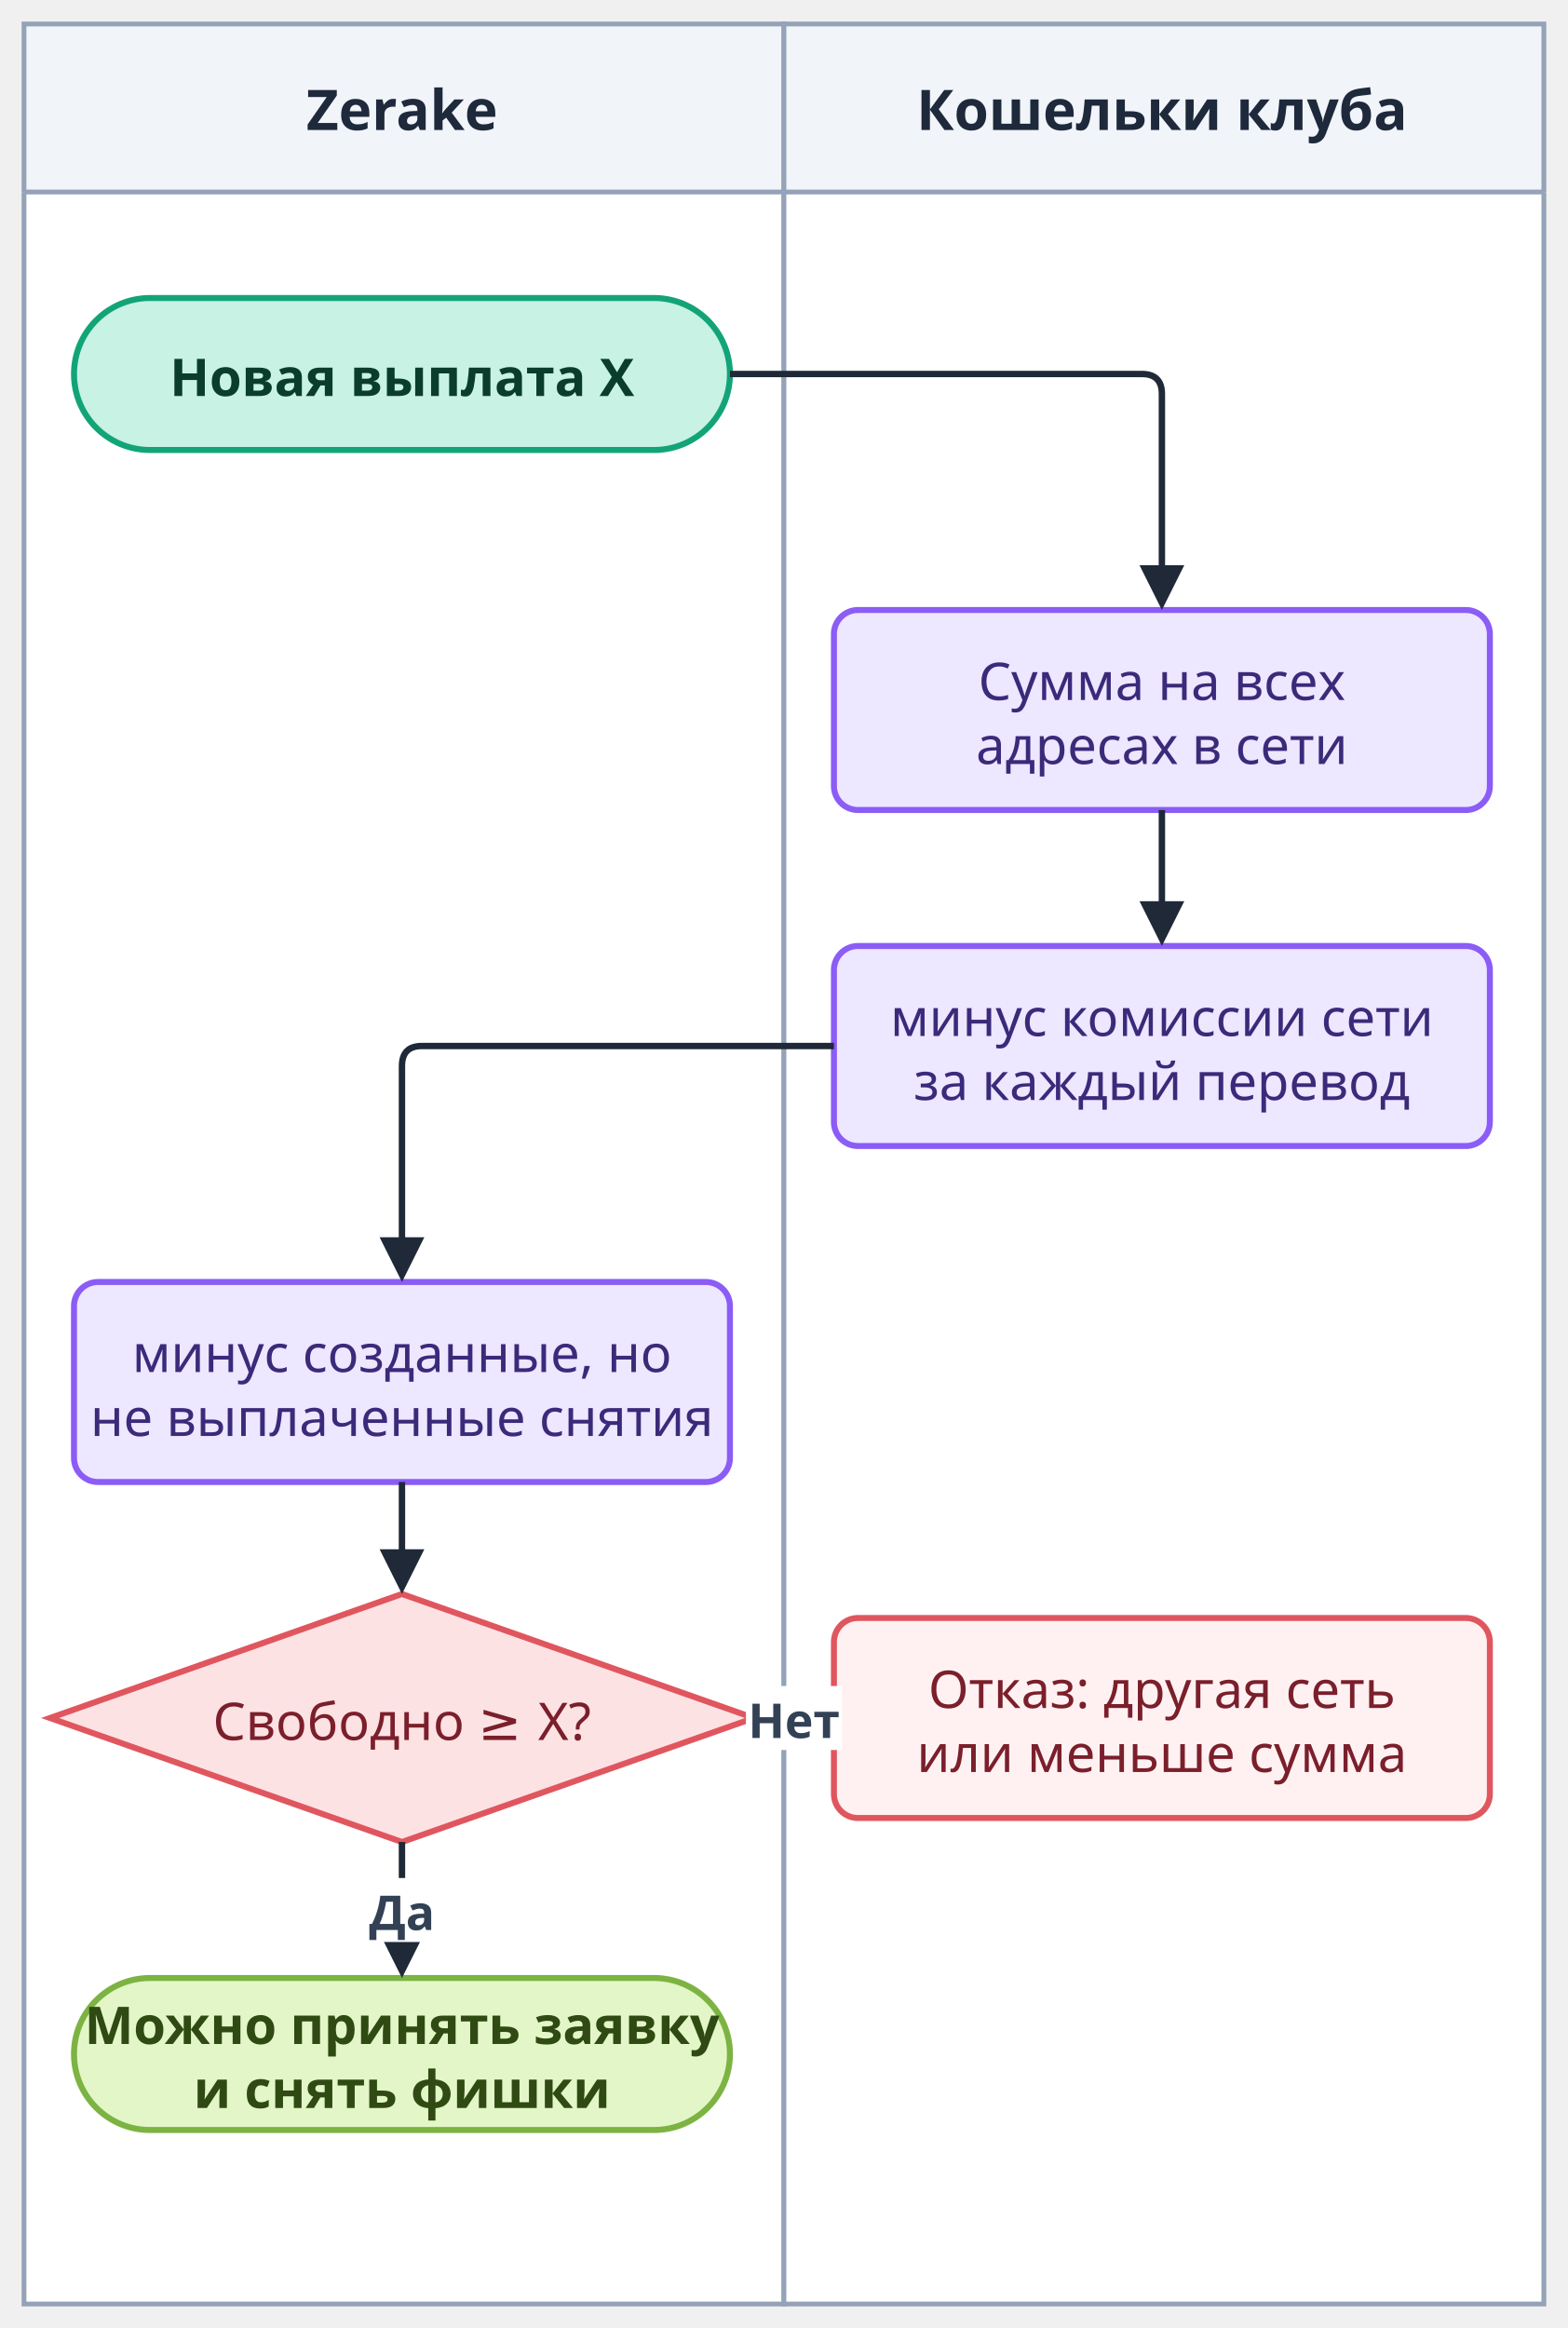
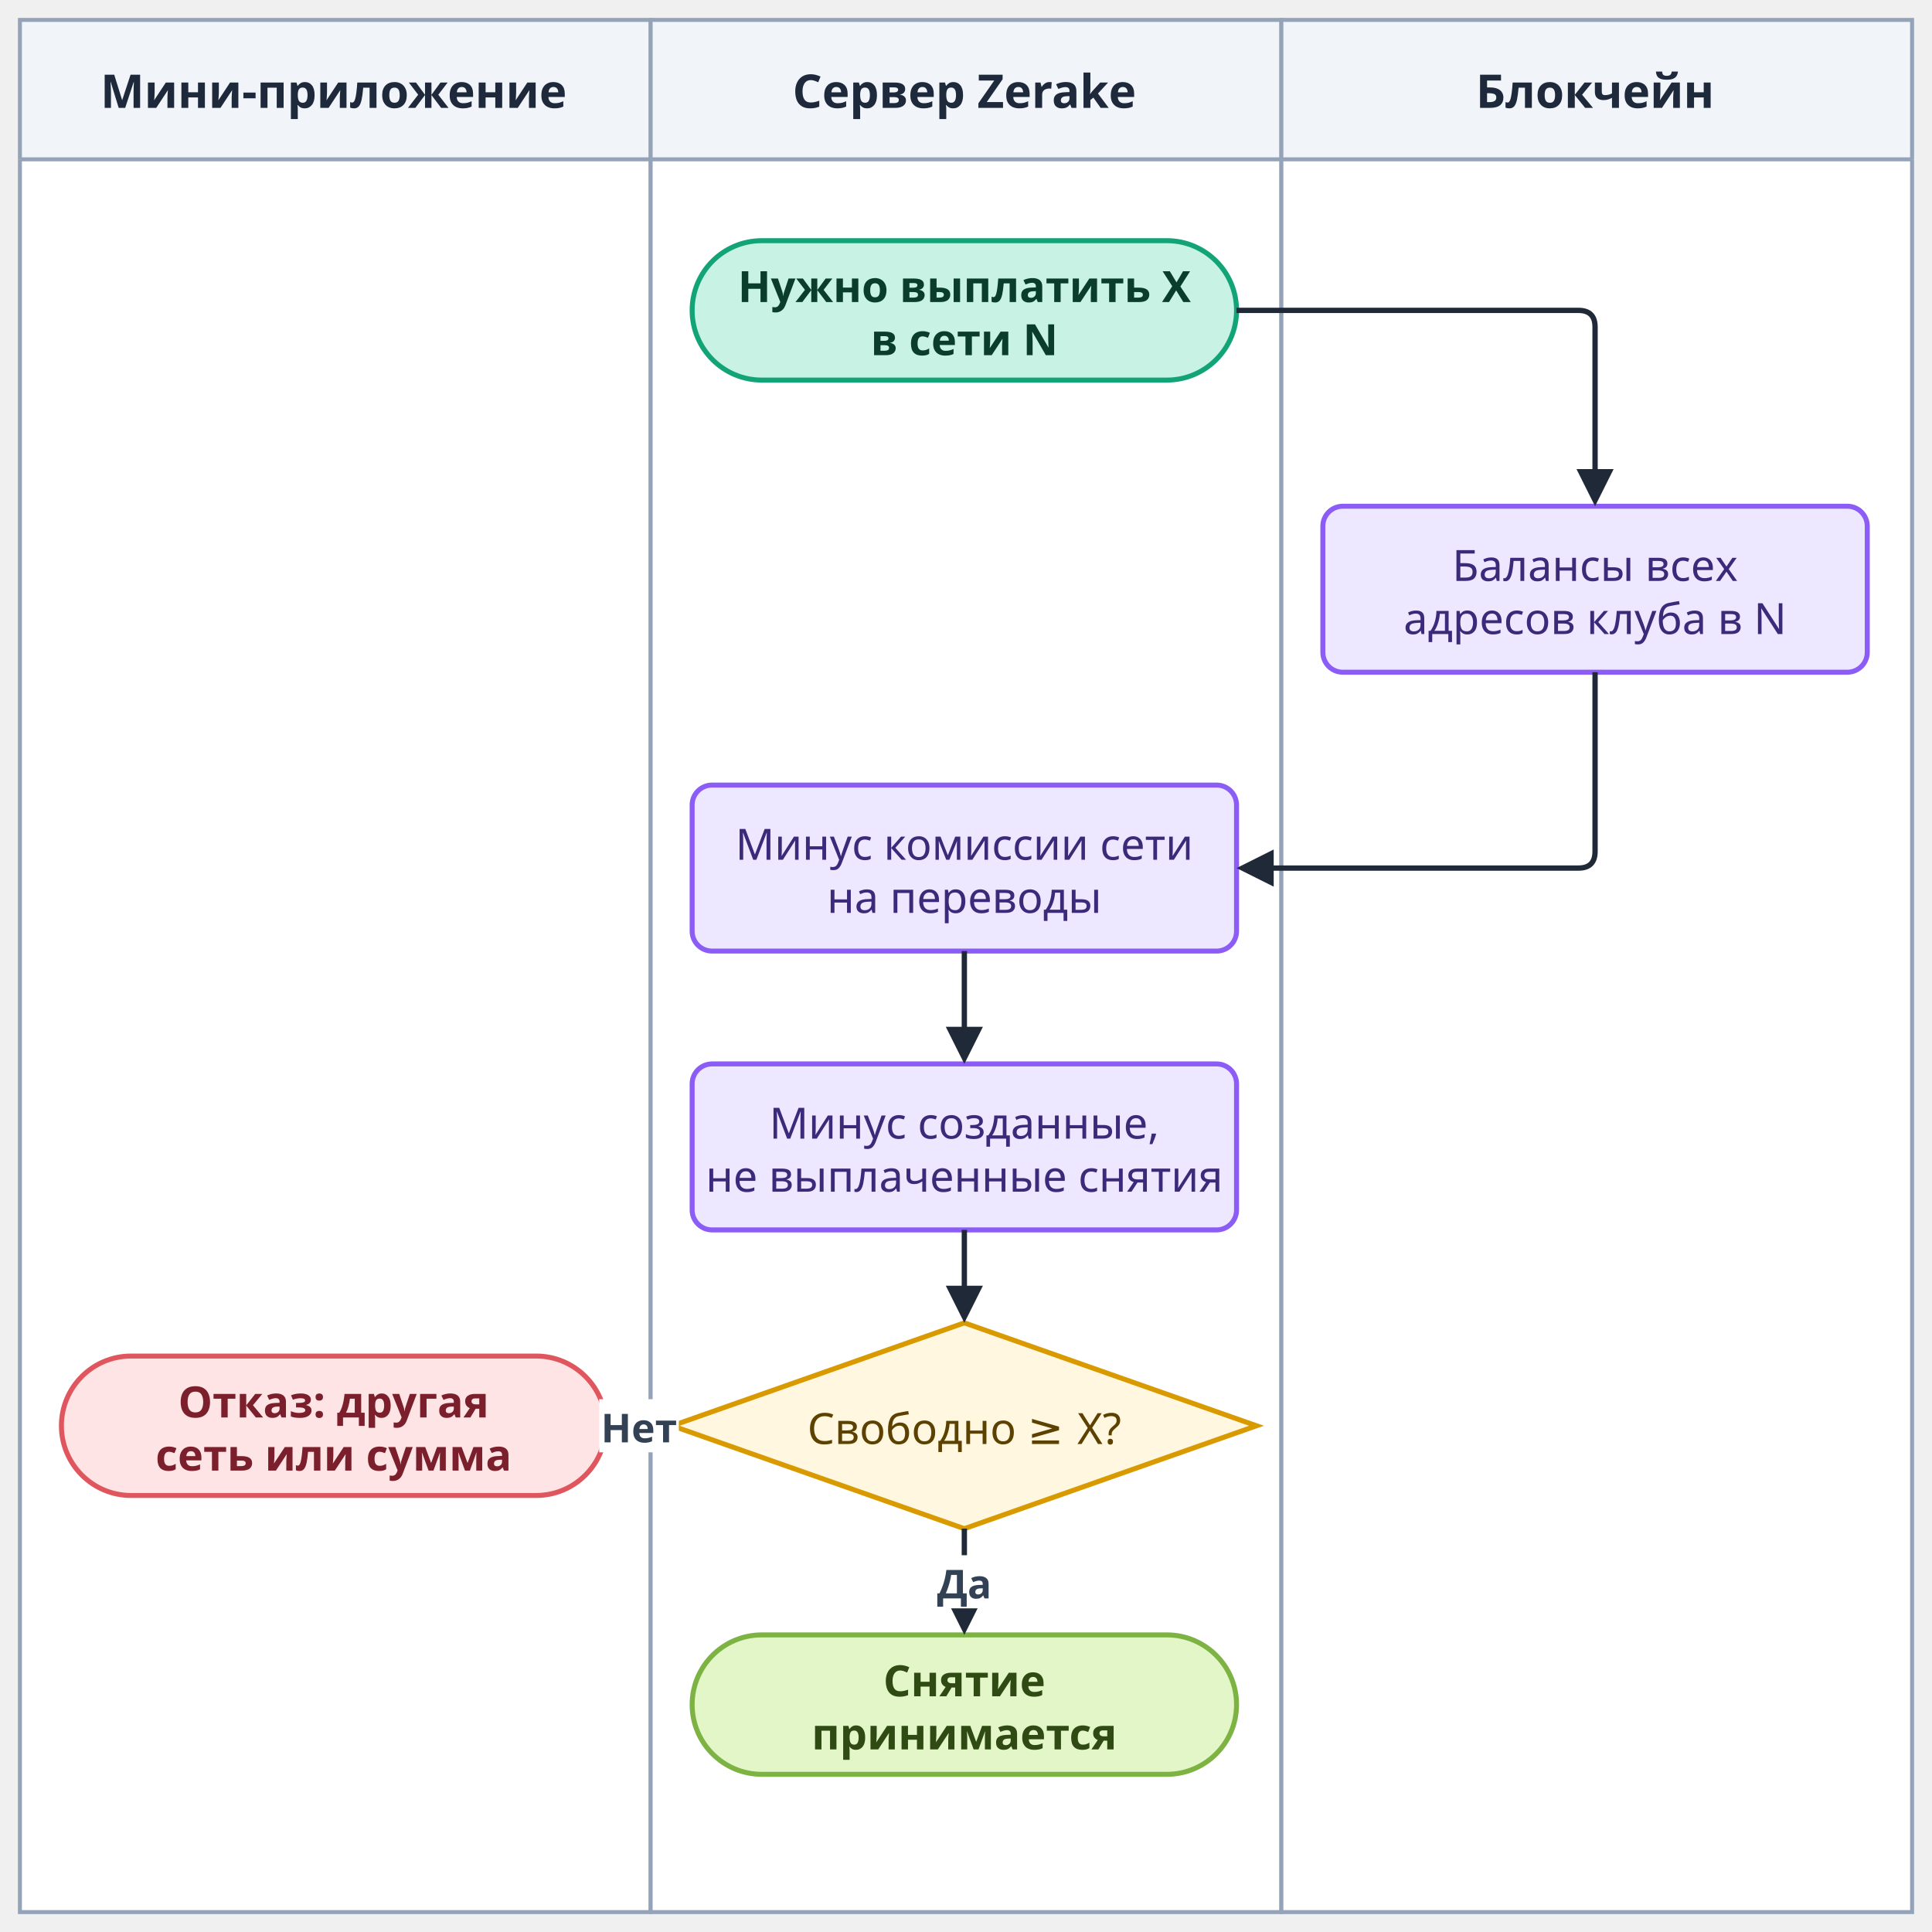
- <svg xmlns="http://www.w3.org/2000/svg" width="392" height="582" role="img" aria-label="Проверка средств клуба" viewBox="1004.5 -5.5 392 582" style="">
+ <svg xmlns="http://www.w3.org/2000/svg" width="582" height="582" role="img" aria-label="Проверка средств клуба" viewBox="909.5 -5.5 582 582" style="">
  <g>
    <g />
-     <g transform="translate(1010,0) scale(1)">
+     <g transform="translate(915,0) scale(1)">
      <g transform="translate(0.5,0.5)" style="visibility: visible;">
        <path d="M 0 42 L 0 0 L 190 0 L 190 42" fill="#f1f4f9" stroke="#94a3b8" stroke-width="1.2" stroke-miterlimit="10" pointer-events="all" style="fill: light-dark(rgb(241, 244, 249), rgb(25, 28, 32)); stroke: light-dark(rgb(148, 163, 184), rgb(87, 100, 118));" />
        <path d="M 0 42 L 0 570 L 190 570 L 190 42" fill="#ffffff" stroke="#94a3b8" stroke-width="1.2" stroke-miterlimit="10" pointer-events="all" style="fill: light-dark(rgb(255, 255, 255), rgb(18, 18, 18)); stroke: light-dark(rgb(148, 163, 184), rgb(87, 100, 118));" />
        <path d="M 0 42 L 190 42" fill="none" stroke="white" stroke-width="9.2" stroke-miterlimit="10" pointer-events="stroke" style="stroke: light-dark(rgb(148, 163, 184), rgb(87, 100, 118));" visibility="hidden" vector-effect="non-scaling-stroke" />
        <path d="M 0 42 L 190 42" fill="none" stroke="#94a3b8" stroke-width="1.2" stroke-miterlimit="10" pointer-events="all" style="stroke: light-dark(rgb(148, 163, 184), rgb(87, 100, 118));" />
      </g>
      <g style="">
        <g fill="#1E293B" font-family="'Segoe UI'" font-weight="bold" text-anchor="middle" font-size="14px" style="fill: light-dark(rgb(30, 41, 59), rgb(195, 204, 220));">
-           <text x="95" y="27">Zerake</text>
+           <text x="95" y="27">Мини-приложение</text>
        </g>
      </g>
      <g transform="translate(0.5,0.5)" style="visibility: visible;">
        <path d="M 190 42 L 190 0 L 380 0 L 380 42" fill="#f1f4f9" stroke="#94a3b8" stroke-width="1.2" stroke-miterlimit="10" pointer-events="all" style="fill: light-dark(rgb(241, 244, 249), rgb(25, 28, 32)); stroke: light-dark(rgb(148, 163, 184), rgb(87, 100, 118));" />
        <path d="M 190 42 L 190 570 L 380 570 L 380 42" fill="#ffffff" stroke="#94a3b8" stroke-width="1.2" stroke-miterlimit="10" pointer-events="all" style="fill: light-dark(rgb(255, 255, 255), rgb(18, 18, 18)); stroke: light-dark(rgb(148, 163, 184), rgb(87, 100, 118));" />
        <path d="M 190 42 L 380 42" fill="none" stroke="white" stroke-width="9.2" stroke-miterlimit="10" pointer-events="stroke" style="stroke: light-dark(rgb(148, 163, 184), rgb(87, 100, 118));" visibility="hidden" vector-effect="non-scaling-stroke" />
        <path d="M 190 42 L 380 42" fill="none" stroke="#94a3b8" stroke-width="1.2" stroke-miterlimit="10" pointer-events="all" style="stroke: light-dark(rgb(148, 163, 184), rgb(87, 100, 118));" />
      </g>
      <g style="">
        <g fill="#1E293B" font-family="'Segoe UI'" font-weight="bold" text-anchor="middle" font-size="14px" style="fill: light-dark(rgb(30, 41, 59), rgb(195, 204, 220));">
-           <text x="285" y="27">Кошельки клуба</text>
+           <text x="285" y="27">Сервер Zerake</text>
+         </g>
+       </g>
+       <g transform="translate(0.5,0.5)" style="visibility: visible;">
+         <path d="M 380 42 L 380 0 L 570 0 L 570 42" fill="#f1f4f9" stroke="#94a3b8" stroke-width="1.2" stroke-miterlimit="10" pointer-events="all" style="fill: light-dark(rgb(241, 244, 249), rgb(25, 28, 32)); stroke: light-dark(rgb(148, 163, 184), rgb(87, 100, 118));" />
+         <path d="M 380 42 L 380 570 L 570 570 L 570 42" fill="#ffffff" stroke="#94a3b8" stroke-width="1.2" stroke-miterlimit="10" pointer-events="all" style="fill: light-dark(rgb(255, 255, 255), rgb(18, 18, 18)); stroke: light-dark(rgb(148, 163, 184), rgb(87, 100, 118));" />
+         <path d="M 380 42 L 570 42" fill="none" stroke="white" stroke-width="9.2" stroke-miterlimit="10" pointer-events="stroke" style="stroke: light-dark(rgb(148, 163, 184), rgb(87, 100, 118));" visibility="hidden" vector-effect="non-scaling-stroke" />
+         <path d="M 380 42 L 570 42" fill="none" stroke="#94a3b8" stroke-width="1.2" stroke-miterlimit="10" pointer-events="all" style="stroke: light-dark(rgb(148, 163, 184), rgb(87, 100, 118));" />
+       </g>
+       <g style="">
+         <g fill="#1E293B" font-family="'Segoe UI'" font-weight="bold" text-anchor="middle" font-size="14px" style="fill: light-dark(rgb(30, 41, 59), rgb(195, 204, 220));">
+           <text x="475" y="27">Блокчейн</text>
        </g>
      </g>
      <g style="visibility: visible;">
-         <rect x="13" y="69" width="164" height="38" rx="19" ry="19" fill="#c7f2e4" stroke="#12a477" stroke-width="1.5" pointer-events="all" style="fill: light-dark(rgb(199, 242, 228), rgb(9, 46, 34)); stroke: light-dark(rgb(18, 164, 119), rgb(29, 155, 116));" />
+         <rect x="203" y="67" width="164" height="42" rx="21" ry="21" fill="#c7f2e4" stroke="#12a477" stroke-width="1.5" pointer-events="all" style="fill: light-dark(rgb(199, 242, 228), rgb(9, 46, 34)); stroke: light-dark(rgb(18, 164, 119), rgb(29, 155, 116));" />
      </g>
      <g style="">
        <g fill="#0B3D2C" font-family="'Segoe UI'" font-weight="bold" text-anchor="middle" font-size="13px" style="fill: light-dark(rgb(11, 61, 44), rgb(162, 205, 191));">
-           <text x="95" y="93.5">Новая выплата X</text>
+           <text x="285" y="85.5">Нужно выплатить X</text>
+           <text x="285" y="101.5">в сети N</text>
        </g>
      </g>
      <g style="visibility: visible;">
-         <rect x="203" y="147" width="164" height="50" rx="6" ry="6" fill="#ede7ff" stroke="#8b5cf6" stroke-width="1.5" pointer-events="all" style="fill: light-dark(rgb(237, 231, 255), rgb(38, 33, 53)); stroke: light-dark(rgb(139, 92, 246), rgb(162, 122, 254));" />
+         <rect x="393" y="147" width="164" height="50" rx="6" ry="6" fill="#ede7ff" stroke="#8b5cf6" stroke-width="1.5" pointer-events="all" style="fill: light-dark(rgb(237, 231, 255), rgb(38, 33, 53)); stroke: light-dark(rgb(139, 92, 246), rgb(162, 122, 254));" />
      </g>
      <g style="">
        <g fill="#3B2A7A" font-family="'Segoe UI'" text-anchor="middle" font-size="13px" style="fill: light-dark(rgb(59, 42, 122), rgb(200, 185, 254));">
-           <text x="285" y="169.5">Сумма на всех</text>
-           <text x="285" y="185.5">адресах в сети</text>
+           <text x="475" y="169.5">Балансы всех</text>
+           <text x="475" y="185.5">адресов клуба в N</text>
        </g>
      </g>
      <g style="visibility: visible;">
        <rect x="203" y="231" width="164" height="50" rx="6" ry="6" fill="#ede7ff" stroke="#8b5cf6" stroke-width="1.5" pointer-events="all" style="fill: light-dark(rgb(237, 231, 255), rgb(38, 33, 53)); stroke: light-dark(rgb(139, 92, 246), rgb(162, 122, 254));" />
      </g>
      <g style="">
        <g fill="#3B2A7A" font-family="'Segoe UI'" text-anchor="middle" font-size="13px" style="fill: light-dark(rgb(59, 42, 122), rgb(200, 185, 254));">
-           <text x="285" y="253.5">минус комиссии сети</text>
-           <text x="285" y="269.5">за каждый перевод</text>
+           <text x="285" y="253.5">Минус комиссии сети</text>
+           <text x="285" y="269.5">на переводы</text>
        </g>
      </g>
      <g style="visibility: visible;">
-         <rect x="13" y="315" width="164" height="50" rx="6" ry="6" fill="#ede7ff" stroke="#8b5cf6" stroke-width="1.5" pointer-events="all" style="fill: light-dark(rgb(237, 231, 255), rgb(38, 33, 53)); stroke: light-dark(rgb(139, 92, 246), rgb(162, 122, 254));" />
+         <rect x="203" y="315" width="164" height="50" rx="6" ry="6" fill="#ede7ff" stroke="#8b5cf6" stroke-width="1.5" pointer-events="all" style="fill: light-dark(rgb(237, 231, 255), rgb(38, 33, 53)); stroke: light-dark(rgb(139, 92, 246), rgb(162, 122, 254));" />
      </g>
      <g style="">
        <g fill="#3B2A7A" font-family="'Segoe UI'" text-anchor="middle" font-size="13px" style="fill: light-dark(rgb(59, 42, 122), rgb(200, 185, 254));">
-           <text x="95" y="337.5">минус созданные, но</text>
-           <text x="95" y="353.5">не выплаченные снятия</text>
+           <text x="285" y="337.5">Минус созданные,</text>
+           <text x="285" y="353.5">не выплаченные снятия</text>
        </g>
      </g>
      <g style="visibility: visible;">
-         <path d="M 95 393 L 183 424 L 95 455 L 7 424 Z" fill="#fde2e4" stroke="#e0565f" stroke-width="1.5" stroke-miterlimit="10" pointer-events="all" style="fill: light-dark(rgb(253, 226, 228), rgb(56, 33, 35)); stroke: light-dark(rgb(224, 86, 95), rgb(230, 112, 120));" />
+         <path d="M 285 393 L 373 424 L 285 455 L 197 424 Z" fill="#fff7e0" stroke="#d99a00" stroke-width="1.5" stroke-miterlimit="10" pointer-events="all" style="fill: light-dark(rgb(255, 247, 224), rgb(32, 25, 5)); stroke: light-dark(rgb(217, 154, 0), rgb(155, 101, 0));" />
      </g>
      <g style="">
-         <g fill="#7A1F2B" font-family="'Segoe UI'" text-anchor="middle" font-size="13px" style="fill: light-dark(rgb(122, 31, 43), rgb(253, 175, 185));">
-           <text x="95" y="429.5">Свободно ≥ X?</text>
+         <g fill="#5C4100" font-family="'Segoe UI'" text-anchor="middle" font-size="13px" style="fill: light-dark(rgb(92, 65, 0), rgb(202, 179, 123));">
+           <text x="285" y="429.5">Свободно ≥ X?</text>
        </g>
      </g>
      <g style="visibility: visible;">
-         <rect x="203" y="399" width="164" height="50" rx="6" ry="6" fill="#fff1f2" stroke="#e0565f" stroke-width="1.5" pointer-events="all" style="fill: light-dark(rgb(255, 241, 242), rgb(37, 25, 26)); stroke: light-dark(rgb(224, 86, 95), rgb(230, 112, 120));" />
+         <rect x="13" y="403" width="164" height="42" rx="21" ry="21" fill="#ffe4e6" stroke="#e0565f" stroke-width="1.5" pointer-events="all" style="fill: light-dark(rgb(255, 228, 230), rgb(54, 31, 33)); stroke: light-dark(rgb(224, 86, 95), rgb(230, 112, 120));" />
      </g>
      <g style="">
-         <g fill="#7A1F2B" font-family="'Segoe UI'" text-anchor="middle" font-size="13px" style="fill: light-dark(rgb(122, 31, 43), rgb(253, 175, 185));">
-           <text x="285" y="421.5">Отказ: другая сеть</text>
-           <text x="285" y="437.5">или меньше сумма</text>
+         <g fill="#7A1F2B" font-family="'Segoe UI'" font-weight="bold" text-anchor="middle" font-size="13px" style="fill: light-dark(rgb(122, 31, 43), rgb(253, 175, 185));">
+           <text x="95" y="421.5">Отказ: другая</text>
+           <text x="95" y="437.5">сеть или сумма</text>
        </g>
      </g>
      <g style="visibility: visible;">
-         <rect x="13" y="489" width="164" height="38" rx="19" ry="19" fill="#e3f6c8" stroke="#7cb342" stroke-width="1.5" pointer-events="all" style="fill: light-dark(rgb(227, 246, 200), rgb(22, 38, 0)); stroke: light-dark(rgb(124, 179, 66), rgb(69, 117, 20));" />
+         <rect x="203" y="487" width="164" height="42" rx="21" ry="21" fill="#e3f6c8" stroke="#7cb342" stroke-width="1.5" pointer-events="all" style="fill: light-dark(rgb(227, 246, 200), rgb(22, 38, 0)); stroke: light-dark(rgb(124, 179, 66), rgb(69, 117, 20));" />
      </g>
      <g style="">
        <g fill="#2F4A12" font-family="'Segoe UI'" font-weight="bold" text-anchor="middle" font-size="13px" style="fill: light-dark(rgb(47, 74, 18), rgb(168, 191, 143));">
-           <text x="95" y="505.5">Можно принять заявку</text>
-           <text x="95" y="521.5">и снять фишки</text>
+           <text x="285" y="505.5">Снятие</text>
+           <text x="285" y="521.5">принимается</text>
        </g>
      </g>
      <g style="visibility: visible;">
-         <path d="M 177 88 L 280 88 Q 285 88 285 93 L 285 136.61" fill="none" stroke="white" stroke-width="9.6" stroke-miterlimit="10" pointer-events="stroke" style="stroke: light-dark(rgb(31, 41, 55), rgb(196, 204, 216));" visibility="hidden" vector-effect="non-scaling-stroke" />
-         <path d="M 177 88 L 280 88 Q 285 88 285 93 L 285 136.61" fill="none" stroke="#1f2937" stroke-width="1.6" stroke-miterlimit="10" pointer-events="stroke" style="stroke: light-dark(rgb(31, 41, 55), rgb(196, 204, 216));" />
-         <path d="M 285 145.21 L 280.7 136.61 L 289.3 136.61 Z" fill="#1f2937" stroke="#1f2937" stroke-width="1.6" stroke-miterlimit="10" pointer-events="all" style="fill: light-dark(rgb(31, 41, 55), rgb(196, 204, 216)); stroke: light-dark(rgb(31, 41, 55), rgb(196, 204, 216));" />
+         <path d="M 367 88 L 470 88 Q 475 88 475 93 L 475 136.61" fill="none" stroke="white" stroke-width="9.6" stroke-miterlimit="10" pointer-events="stroke" style="stroke: light-dark(rgb(31, 41, 55), rgb(196, 204, 216));" visibility="hidden" vector-effect="non-scaling-stroke" />
+         <path d="M 367 88 L 470 88 Q 475 88 475 93 L 475 136.61" fill="none" stroke="#1f2937" stroke-width="1.6" stroke-miterlimit="10" pointer-events="stroke" style="stroke: light-dark(rgb(31, 41, 55), rgb(196, 204, 216));" />
+         <path d="M 475 145.21 L 470.7 136.61 L 479.3 136.61 Z" fill="#1f2937" stroke="#1f2937" stroke-width="1.6" stroke-miterlimit="10" pointer-events="all" style="fill: light-dark(rgb(31, 41, 55), rgb(196, 204, 216)); stroke: light-dark(rgb(31, 41, 55), rgb(196, 204, 216));" />
      </g>
      <g style="visibility: visible;">
-         <path d="M 285 197 L 285 212 Q 285 217 285 214 L 285 212.5 Q 285 211 285 215.81 L 285 220.61" fill="none" stroke="white" stroke-width="9.6" stroke-miterlimit="10" pointer-events="stroke" style="stroke: light-dark(rgb(31, 41, 55), rgb(196, 204, 216));" visibility="hidden" vector-effect="non-scaling-stroke" />
-         <path d="M 285 197 L 285 212 Q 285 217 285 214 L 285 212.5 Q 285 211 285 215.81 L 285 220.61" fill="none" stroke="#1f2937" stroke-width="1.6" stroke-miterlimit="10" pointer-events="stroke" style="stroke: light-dark(rgb(31, 41, 55), rgb(196, 204, 216));" />
-         <path d="M 285 229.21 L 280.7 220.61 L 289.3 220.61 Z" fill="#1f2937" stroke="#1f2937" stroke-width="1.6" stroke-miterlimit="10" pointer-events="all" style="fill: light-dark(rgb(31, 41, 55), rgb(196, 204, 216)); stroke: light-dark(rgb(31, 41, 55), rgb(196, 204, 216));" />
+         <path d="M 475 197 L 475 251 Q 475 256 470 256 L 377.39 256" fill="none" stroke="white" stroke-width="9.6" stroke-miterlimit="10" pointer-events="stroke" style="stroke: light-dark(rgb(31, 41, 55), rgb(196, 204, 216));" visibility="hidden" vector-effect="non-scaling-stroke" />
+         <path d="M 475 197 L 475 251 Q 475 256 470 256 L 377.39 256" fill="none" stroke="#1f2937" stroke-width="1.6" stroke-miterlimit="10" pointer-events="stroke" style="stroke: light-dark(rgb(31, 41, 55), rgb(196, 204, 216));" />
+         <path d="M 368.79 256 L 377.39 251.7 L 377.39 260.3 Z" fill="#1f2937" stroke="#1f2937" stroke-width="1.6" stroke-miterlimit="10" pointer-events="all" style="fill: light-dark(rgb(31, 41, 55), rgb(196, 204, 216)); stroke: light-dark(rgb(31, 41, 55), rgb(196, 204, 216));" />
      </g>
      <g style="visibility: visible;">
-         <path d="M 203 256 L 100 256 Q 95 256 95 261 L 95 304.61" fill="none" stroke="white" stroke-width="9.6" stroke-miterlimit="10" pointer-events="stroke" style="stroke: light-dark(rgb(31, 41, 55), rgb(196, 204, 216));" visibility="hidden" vector-effect="non-scaling-stroke" />
-         <path d="M 203 256 L 100 256 Q 95 256 95 261 L 95 304.61" fill="none" stroke="#1f2937" stroke-width="1.6" stroke-miterlimit="10" pointer-events="stroke" style="stroke: light-dark(rgb(31, 41, 55), rgb(196, 204, 216));" />
-         <path d="M 95 313.21 L 90.7 304.61 L 99.3 304.61 Z" fill="#1f2937" stroke="#1f2937" stroke-width="1.6" stroke-miterlimit="10" pointer-events="all" style="fill: light-dark(rgb(31, 41, 55), rgb(196, 204, 216)); stroke: light-dark(rgb(31, 41, 55), rgb(196, 204, 216));" />
+         <path d="M 285 281 L 285 296 Q 285 301 285 298 L 285 296.5 Q 285 295 285 299.81 L 285 304.61" fill="none" stroke="white" stroke-width="9.6" stroke-miterlimit="10" pointer-events="stroke" style="stroke: light-dark(rgb(31, 41, 55), rgb(196, 204, 216));" visibility="hidden" vector-effect="non-scaling-stroke" />
+         <path d="M 285 281 L 285 296 Q 285 301 285 298 L 285 296.5 Q 285 295 285 299.81 L 285 304.61" fill="none" stroke="#1f2937" stroke-width="1.6" stroke-miterlimit="10" pointer-events="stroke" style="stroke: light-dark(rgb(31, 41, 55), rgb(196, 204, 216));" />
+         <path d="M 285 313.21 L 280.7 304.61 L 289.3 304.61 Z" fill="#1f2937" stroke="#1f2937" stroke-width="1.6" stroke-miterlimit="10" pointer-events="all" style="fill: light-dark(rgb(31, 41, 55), rgb(196, 204, 216)); stroke: light-dark(rgb(31, 41, 55), rgb(196, 204, 216));" />
      </g>
      <g style="visibility: visible;">
-         <path d="M 95 365 L 95 380 Q 95 385 95 380 L 95 376.5 Q 95 373 95 377.81 L 95 382.61" fill="none" stroke="white" stroke-width="9.6" stroke-miterlimit="10" pointer-events="stroke" style="stroke: light-dark(rgb(31, 41, 55), rgb(196, 204, 216));" visibility="hidden" vector-effect="non-scaling-stroke" />
-         <path d="M 95 365 L 95 380 Q 95 385 95 380 L 95 376.5 Q 95 373 95 377.81 L 95 382.61" fill="none" stroke="#1f2937" stroke-width="1.6" stroke-miterlimit="10" pointer-events="stroke" style="stroke: light-dark(rgb(31, 41, 55), rgb(196, 204, 216));" />
-         <path d="M 95 391.21 L 90.7 382.61 L 99.3 382.61 Z" fill="#1f2937" stroke="#1f2937" stroke-width="1.6" stroke-miterlimit="10" pointer-events="all" style="fill: light-dark(rgb(31, 41, 55), rgb(196, 204, 216)); stroke: light-dark(rgb(31, 41, 55), rgb(196, 204, 216));" />
+         <path d="M 285 365 L 285 380 Q 285 385 285 380 L 285 376.5 Q 285 373 285 377.81 L 285 382.61" fill="none" stroke="white" stroke-width="9.6" stroke-miterlimit="10" pointer-events="stroke" style="stroke: light-dark(rgb(31, 41, 55), rgb(196, 204, 216));" visibility="hidden" vector-effect="non-scaling-stroke" />
+         <path d="M 285 365 L 285 380 Q 285 385 285 380 L 285 376.5 Q 285 373 285 377.81 L 285 382.61" fill="none" stroke="#1f2937" stroke-width="1.6" stroke-miterlimit="10" pointer-events="stroke" style="stroke: light-dark(rgb(31, 41, 55), rgb(196, 204, 216));" />
+         <path d="M 285 391.21 L 280.7 382.61 L 289.3 382.61 Z" fill="#1f2937" stroke="#1f2937" stroke-width="1.6" stroke-miterlimit="10" pointer-events="all" style="fill: light-dark(rgb(31, 41, 55), rgb(196, 204, 216)); stroke: light-dark(rgb(31, 41, 55), rgb(196, 204, 216));" />
      </g>
      <g style="visibility: visible;">
-         <path d="M 183 424 L 198 424 Q 203 424 198 424 L 188 424 Q 183 424 187.81 424 L 192.61 424" fill="none" stroke="white" stroke-width="9.6" stroke-miterlimit="10" pointer-events="stroke" style="stroke: light-dark(rgb(31, 41, 55), rgb(196, 204, 216));" visibility="hidden" vector-effect="non-scaling-stroke" />
-         <path d="M 183 424 L 198 424 Q 203 424 198 424 L 188 424 Q 183 424 187.81 424 L 192.61 424" fill="none" stroke="#1f2937" stroke-width="1.6" stroke-miterlimit="10" pointer-events="stroke" style="stroke: light-dark(rgb(31, 41, 55), rgb(196, 204, 216));" />
-         <path d="M 201.21 424 L 192.61 428.3 L 192.61 419.7 Z" fill="#1f2937" stroke="#1f2937" stroke-width="1.6" stroke-miterlimit="10" pointer-events="all" style="fill: light-dark(rgb(31, 41, 55), rgb(196, 204, 216)); stroke: light-dark(rgb(31, 41, 55), rgb(196, 204, 216));" />
+         <path d="M 197 424 L 182 424 Q 177 424 182 424 L 192 424 Q 197 424 192.19 424 L 187.39 424" fill="none" stroke="white" stroke-width="9.6" stroke-miterlimit="10" pointer-events="stroke" style="stroke: light-dark(rgb(31, 41, 55), rgb(196, 204, 216));" visibility="hidden" vector-effect="non-scaling-stroke" />
+         <path d="M 197 424 L 182 424 Q 177 424 182 424 L 192 424 Q 197 424 192.19 424 L 187.39 424" fill="none" stroke="#1f2937" stroke-width="1.6" stroke-miterlimit="10" pointer-events="stroke" style="stroke: light-dark(rgb(31, 41, 55), rgb(196, 204, 216));" />
+         <path d="M 178.79 424 L 187.39 419.7 L 187.39 428.3 Z" fill="#1f2937" stroke="#1f2937" stroke-width="1.6" stroke-miterlimit="10" pointer-events="all" style="fill: light-dark(rgb(31, 41, 55), rgb(196, 204, 216)); stroke: light-dark(rgb(31, 41, 55), rgb(196, 204, 216));" />
      </g>
      <g style="">
        <g fill="#334155" font-family="'Segoe UI'" font-weight="bold" text-anchor="middle" font-size="12px" style="fill: light-dark(rgb(51, 65, 85), rgb(172, 184, 201));">
-           <rect fill="#FFFFFF" stroke="none" x="181" y="416" width="24" height="16" stroke-width="0" style="fill: light-dark(rgb(255, 255, 255), rgb(18, 18, 18));" />
-           <text x="193" y="429">Нет</text>
+           <rect fill="#FFFFFF" stroke="none" x="175" y="416" width="24" height="16" stroke-width="0" style="fill: light-dark(rgb(255, 255, 255), rgb(18, 18, 18));" />
+           <text x="187" y="429">Нет</text>
        </g>
      </g>
      <g style="visibility: visible;">
-         <path d="M 95 455 L 95 470 Q 95 475 95 472 L 95 470.5 Q 95 469 95 473.81 L 95 478.61" fill="none" stroke="white" stroke-width="9.6" stroke-miterlimit="10" pointer-events="stroke" style="stroke: light-dark(rgb(31, 41, 55), rgb(196, 204, 216));" visibility="hidden" vector-effect="non-scaling-stroke" />
-         <path d="M 95 455 L 95 470 Q 95 475 95 472 L 95 470.5 Q 95 469 95 473.81 L 95 478.61" fill="none" stroke="#1f2937" stroke-width="1.6" stroke-miterlimit="10" pointer-events="stroke" style="stroke: light-dark(rgb(31, 41, 55), rgb(196, 204, 216));" />
-         <path d="M 95 487.21 L 90.7 478.61 L 99.3 478.61 Z" fill="#1f2937" stroke="#1f2937" stroke-width="1.6" stroke-miterlimit="10" pointer-events="all" style="fill: light-dark(rgb(31, 41, 55), rgb(196, 204, 216)); stroke: light-dark(rgb(31, 41, 55), rgb(196, 204, 216));" />
+         <path d="M 285 455 L 285 470 Q 285 475 285 471 L 285 469 Q 285 467 285 471.81 L 285 476.61" fill="none" stroke="white" stroke-width="9.6" stroke-miterlimit="10" pointer-events="stroke" style="stroke: light-dark(rgb(31, 41, 55), rgb(196, 204, 216));" visibility="hidden" vector-effect="non-scaling-stroke" />
+         <path d="M 285 455 L 285 470 Q 285 475 285 471 L 285 469 Q 285 467 285 471.81 L 285 476.61" fill="none" stroke="#1f2937" stroke-width="1.6" stroke-miterlimit="10" pointer-events="stroke" style="stroke: light-dark(rgb(31, 41, 55), rgb(196, 204, 216));" />
+         <path d="M 285 485.21 L 280.7 476.61 L 289.3 476.61 Z" fill="#1f2937" stroke="#1f2937" stroke-width="1.6" stroke-miterlimit="10" pointer-events="all" style="fill: light-dark(rgb(31, 41, 55), rgb(196, 204, 216)); stroke: light-dark(rgb(31, 41, 55), rgb(196, 204, 216));" />
      </g>
      <g style="">
        <g fill="#334155" font-family="'Segoe UI'" font-weight="bold" text-anchor="middle" font-size="12px" style="fill: light-dark(rgb(51, 65, 85), rgb(172, 184, 201));">
-           <rect fill="#FFFFFF" stroke="none" x="85" y="464" width="20" height="16" stroke-width="0" style="fill: light-dark(rgb(255, 255, 255), rgb(18, 18, 18));" />
-           <text x="95" y="477">Да</text>
+           <rect fill="#FFFFFF" stroke="none" x="275" y="463" width="20" height="16" stroke-width="0" style="fill: light-dark(rgb(255, 255, 255), rgb(18, 18, 18));" />
+           <text x="285" y="476">Да</text>
        </g>
      </g>
    </g>
    <g />
    <g />
  </g>
</svg>
